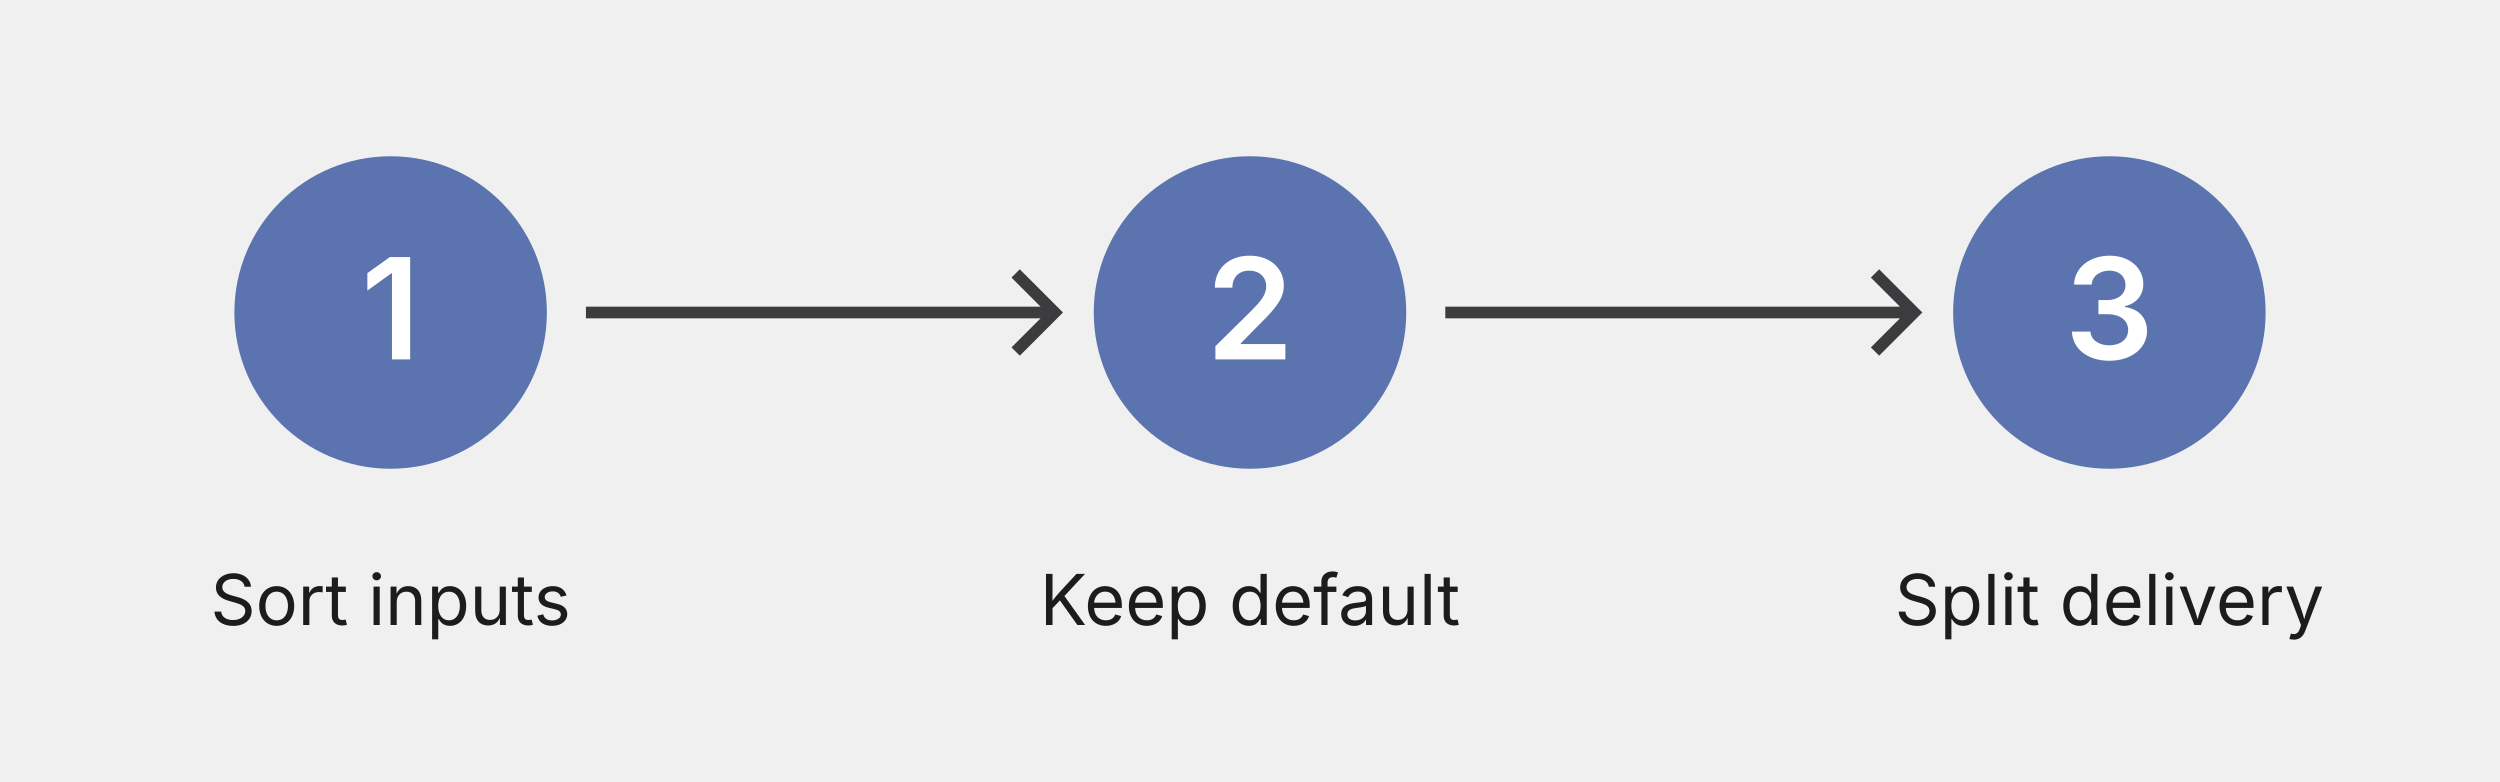
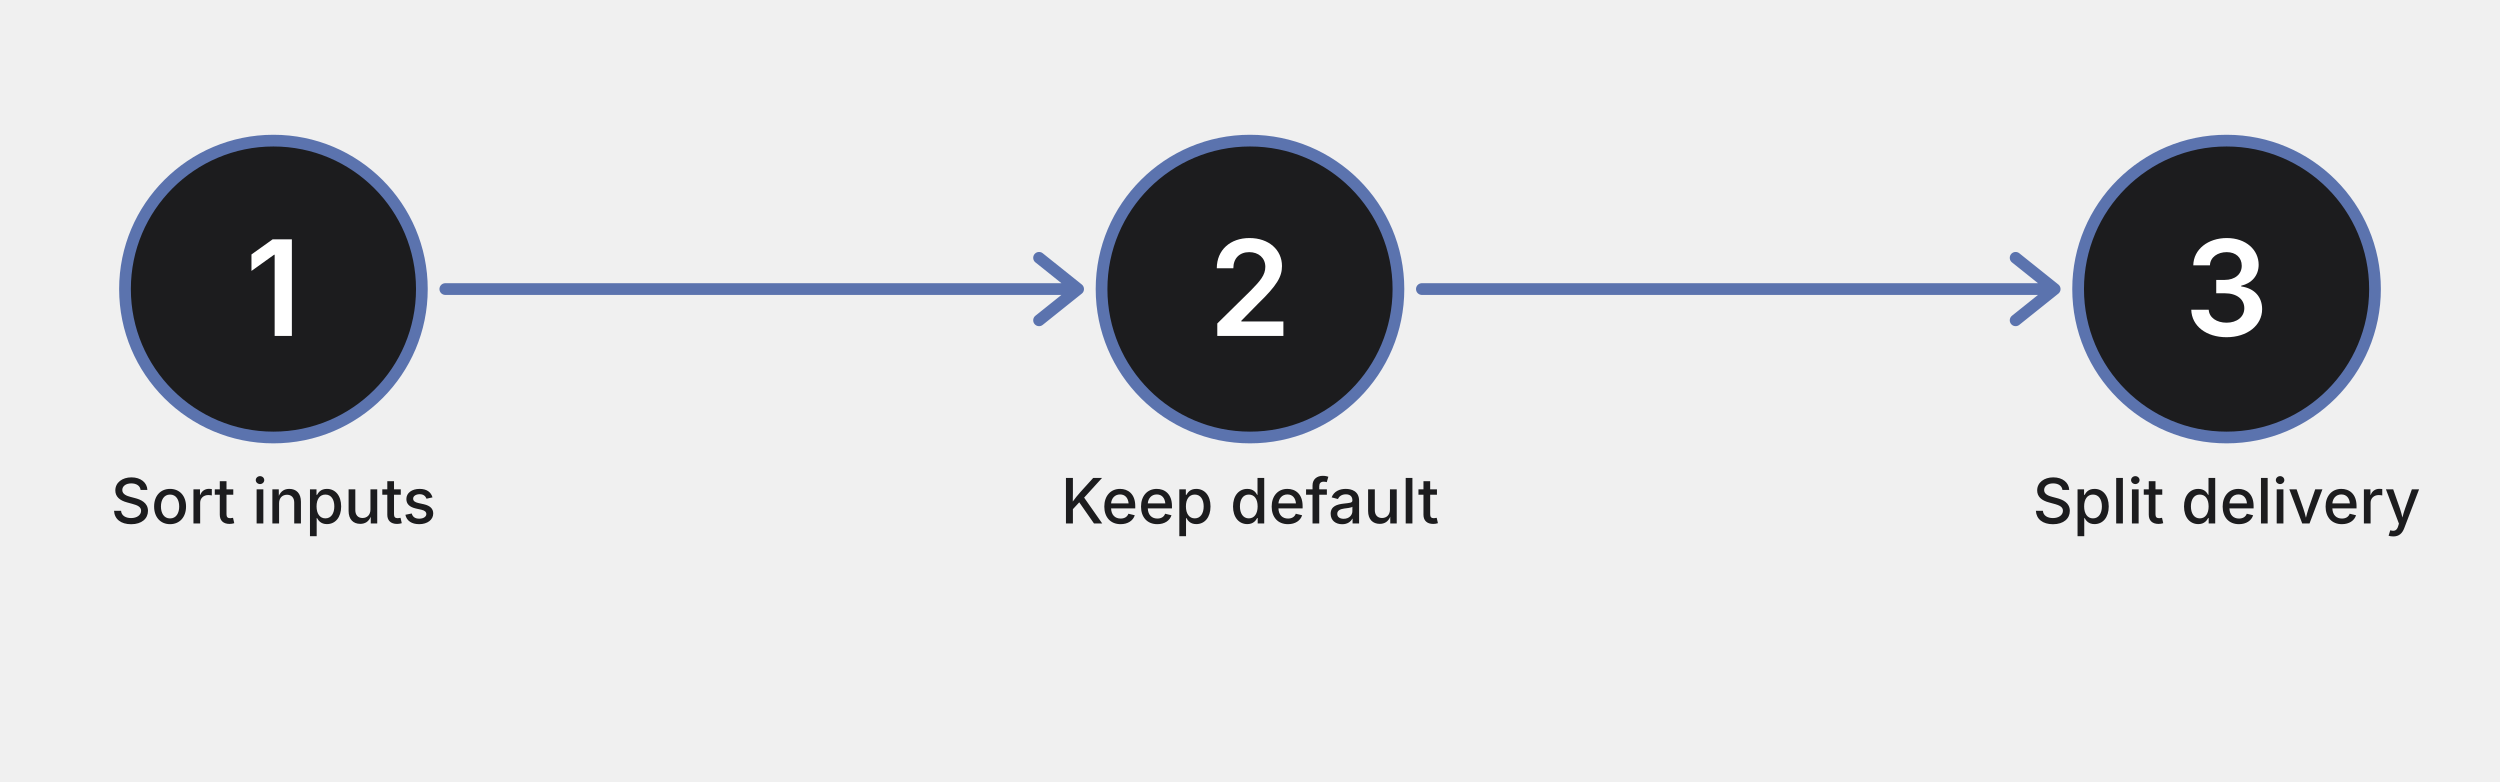
- <svg xmlns="http://www.w3.org/2000/svg" viewBox="0 0 640 200" role="img" aria-labelledby="svg-numberedsteprow-c2dde5-title svg-numberedsteprow-c2dde5-desc">
-   <circle cx="100" cy="80" r="40" fill="#5B73AE" aria-hidden="true" />
-   <text x="100" y="92" text-anchor="middle" font-family="-apple-system, BlinkMacSystemFont, 'Segoe UI', sans-serif" font-size="36" font-weight="600" fill="#FFFFFF" aria-hidden="true">1</text>
-   <text x="100" y="160" text-anchor="middle" font-family="-apple-system, BlinkMacSystemFont, 'Segoe UI', sans-serif" font-size="18" fill="#1C1C1E">Sort inputs</text>
-   <path d="M 150 80 L 270 80 M 260 70 L 270 80 L 260 90" stroke="#3C3C3E" stroke-width="3" fill="none" aria-hidden="true" />
-   <circle cx="320" cy="80" r="40" fill="#5B73AE" aria-hidden="true" />
-   <text x="320" y="92" text-anchor="middle" font-family="-apple-system, BlinkMacSystemFont, 'Segoe UI', sans-serif" font-size="36" font-weight="600" fill="#FFFFFF" aria-hidden="true">2</text>
-   <text x="320" y="160" text-anchor="middle" font-family="-apple-system, BlinkMacSystemFont, 'Segoe UI', sans-serif" font-size="18" fill="#1C1C1E">Keep default</text>
-   <path d="M 370 80 L 490 80 M 480 70 L 490 80 L 480 90" stroke="#3C3C3E" stroke-width="3" fill="none" aria-hidden="true" />
-   <circle cx="540" cy="80" r="40" fill="#5B73AE" aria-hidden="true" />
-   <text x="540" y="92" text-anchor="middle" font-family="-apple-system, BlinkMacSystemFont, 'Segoe UI', sans-serif" font-size="36" font-weight="600" fill="#FFFFFF" aria-hidden="true">3</text>
-   <text x="540" y="160" text-anchor="middle" font-family="-apple-system, BlinkMacSystemFont, 'Segoe UI', sans-serif" font-size="18" fill="#1C1C1E">Split delivery</text>
+ <svg xmlns="http://www.w3.org/2000/svg" viewBox="0 0 640 200" role="img" aria-labelledby="svg-numberedsteprow-c2703c-title svg-numberedsteprow-c2703c-desc">
+   <path d="M 114 74 L 276 74 M 266 66 L 276 74 L 266 82" stroke="#5B73AE" stroke-width="3" stroke-linecap="round" stroke-linejoin="round" fill="none" aria-hidden="true" />
+   <path d="M 364 74 L 526 74 M 516 66 L 526 74 L 516 82" stroke="#5B73AE" stroke-width="3" stroke-linecap="round" stroke-linejoin="round" fill="none" aria-hidden="true" />
+   <circle cx="70" cy="74" r="38" fill="#1C1C1E" stroke="#5B73AE" stroke-width="3" aria-hidden="true" />
+   <text x="70" y="86" text-anchor="middle" font-family="-apple-system,BlinkMacSystemFont,'Segoe UI',sans-serif" font-size="34" font-weight="600" fill="#FFFFFF" aria-hidden="true">1</text>
+   <text x="70" y="134" text-anchor="middle" font-family="-apple-system,BlinkMacSystemFont,'Segoe UI',sans-serif" font-size="16" font-weight="500" fill="#1C1C1E">
+     <tspan x="70" dy="0">Sort inputs</tspan>
+   </text>
+   <circle cx="320" cy="74" r="38" fill="#1C1C1E" stroke="#5B73AE" stroke-width="3" aria-hidden="true" />
+   <text x="320" y="86" text-anchor="middle" font-family="-apple-system,BlinkMacSystemFont,'Segoe UI',sans-serif" font-size="34" font-weight="600" fill="#FFFFFF" aria-hidden="true">2</text>
+   <text x="320" y="134" text-anchor="middle" font-family="-apple-system,BlinkMacSystemFont,'Segoe UI',sans-serif" font-size="16" font-weight="500" fill="#1C1C1E">
+     <tspan x="320" dy="0">Keep default</tspan>
+   </text>
+   <circle cx="570" cy="74" r="38" fill="#1C1C1E" stroke="#5B73AE" stroke-width="3" aria-hidden="true" />
+   <text x="570" y="86" text-anchor="middle" font-family="-apple-system,BlinkMacSystemFont,'Segoe UI',sans-serif" font-size="34" font-weight="600" fill="#FFFFFF" aria-hidden="true">3</text>
+   <text x="570" y="134" text-anchor="middle" font-family="-apple-system,BlinkMacSystemFont,'Segoe UI',sans-serif" font-size="16" font-weight="500" fill="#1C1C1E">
+     <tspan x="570" dy="0">Split delivery</tspan>
+   </text>
</svg>
